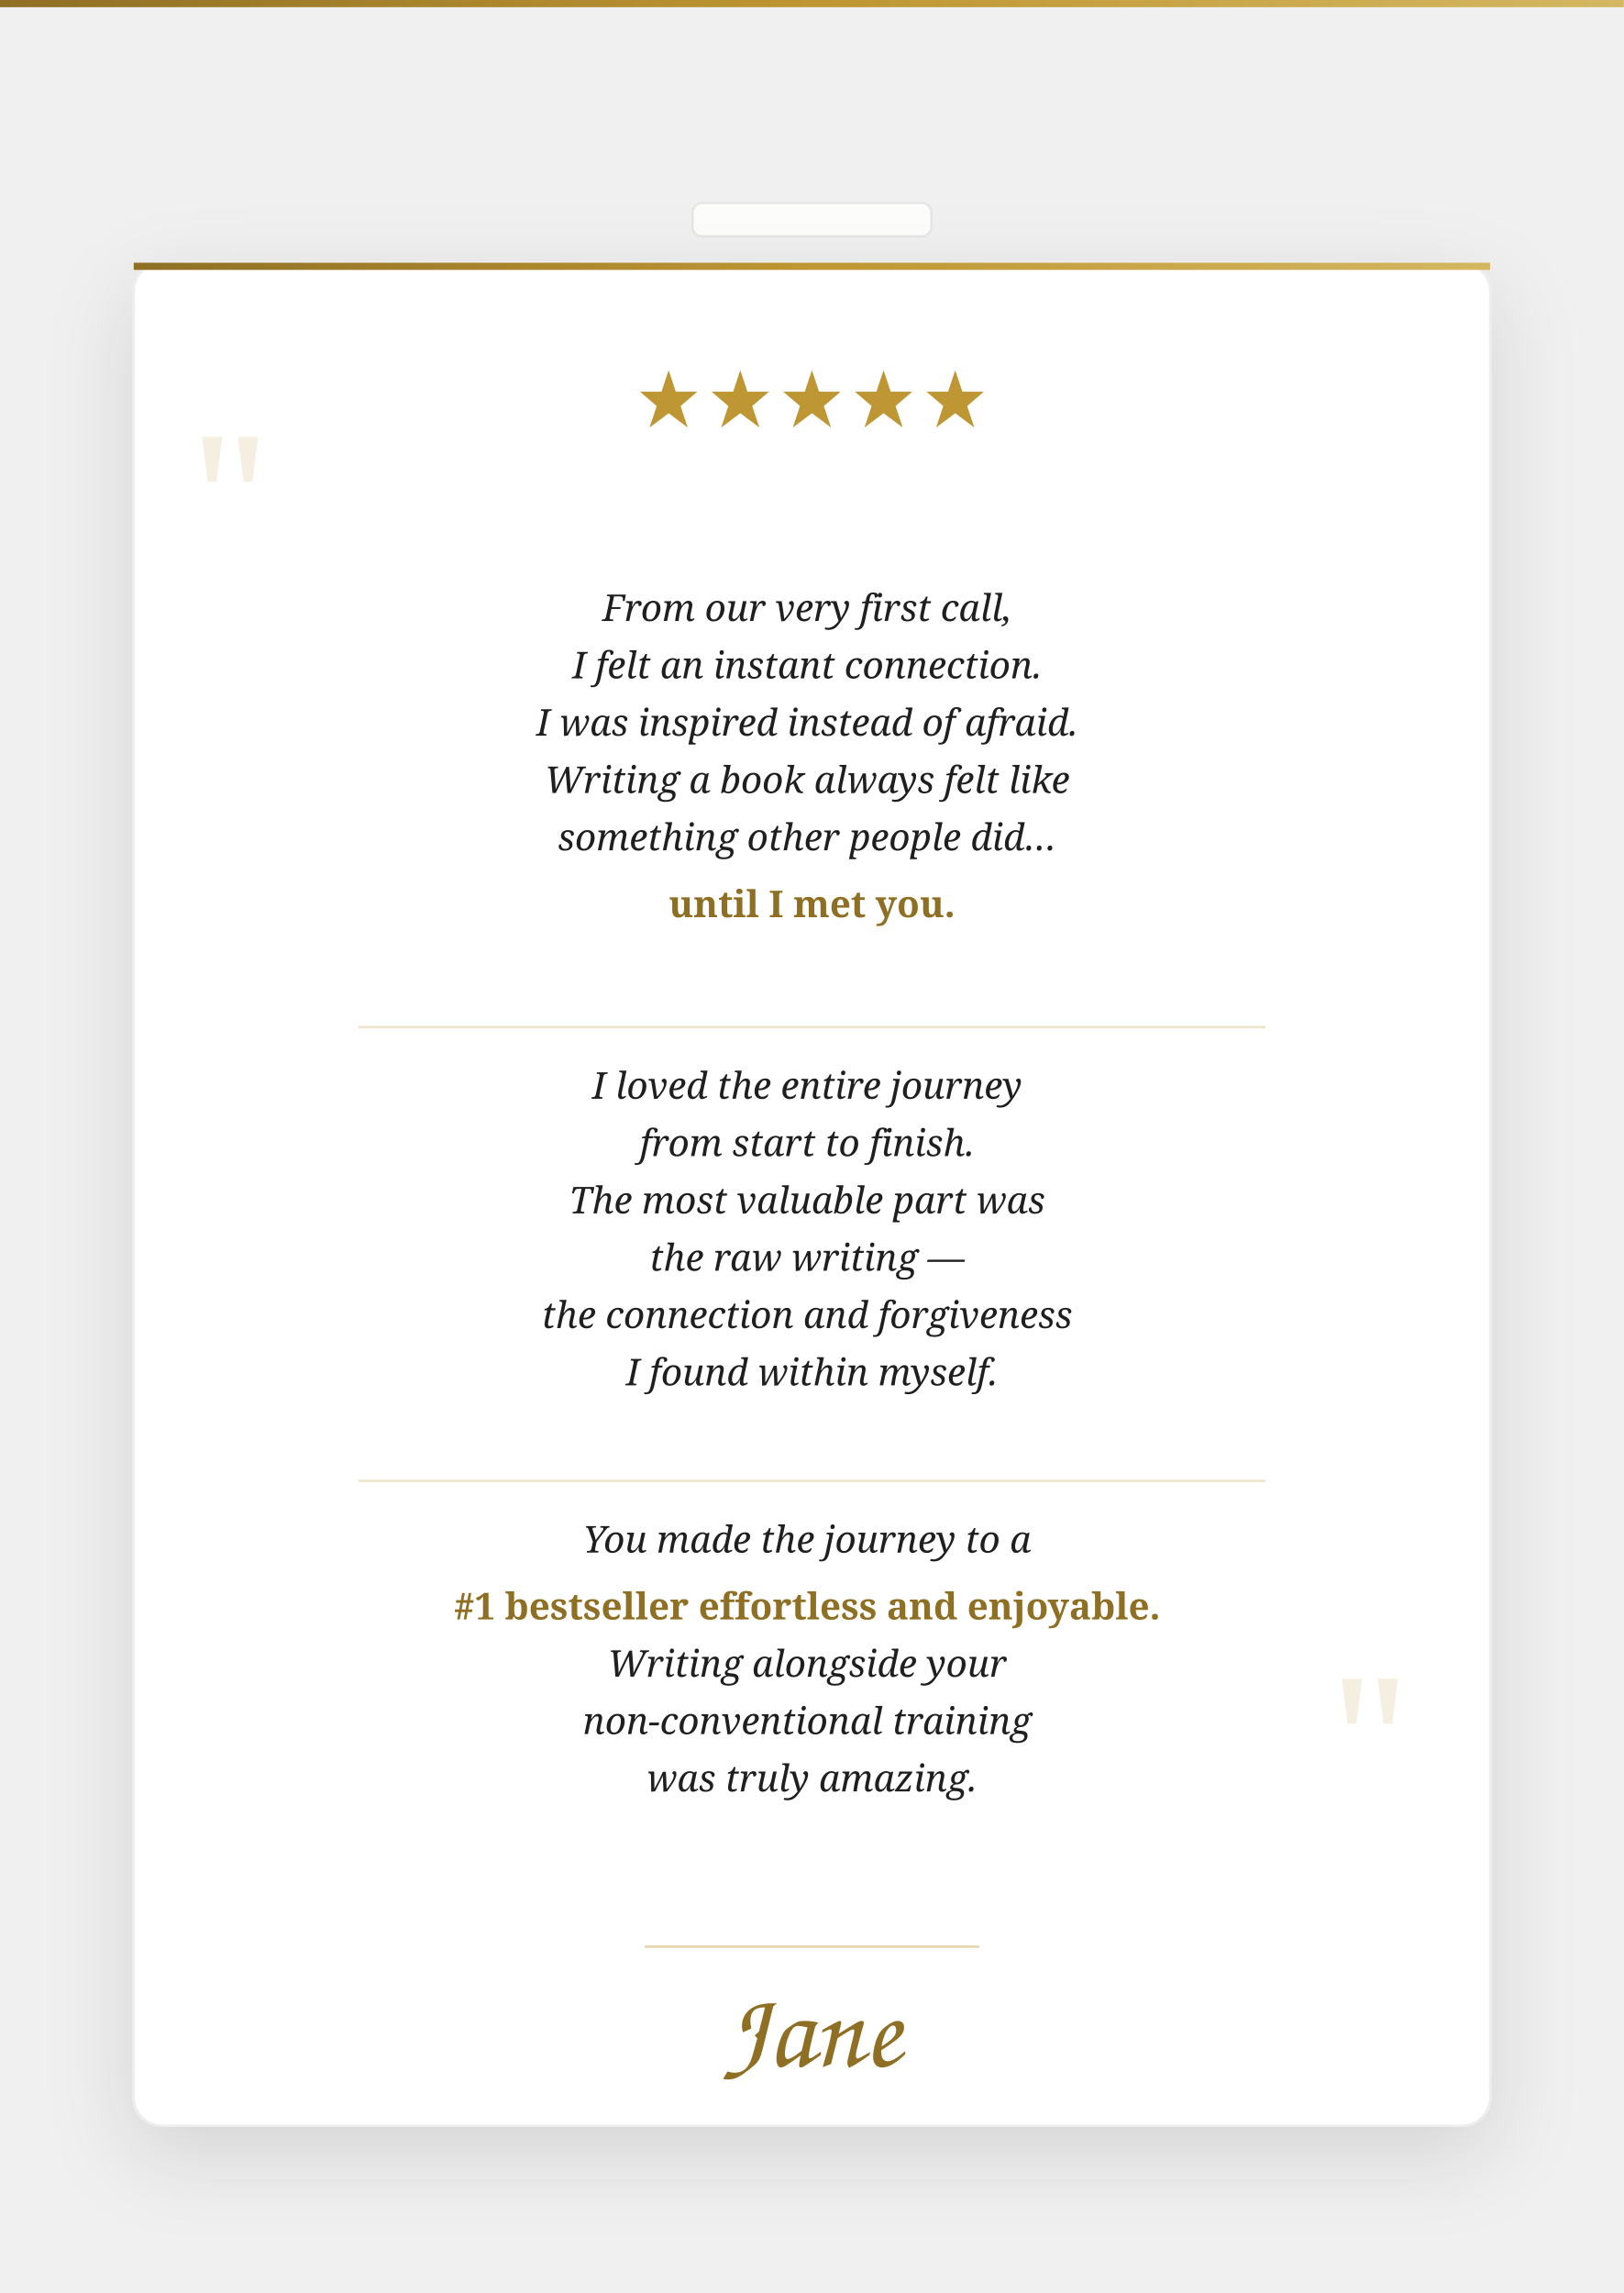
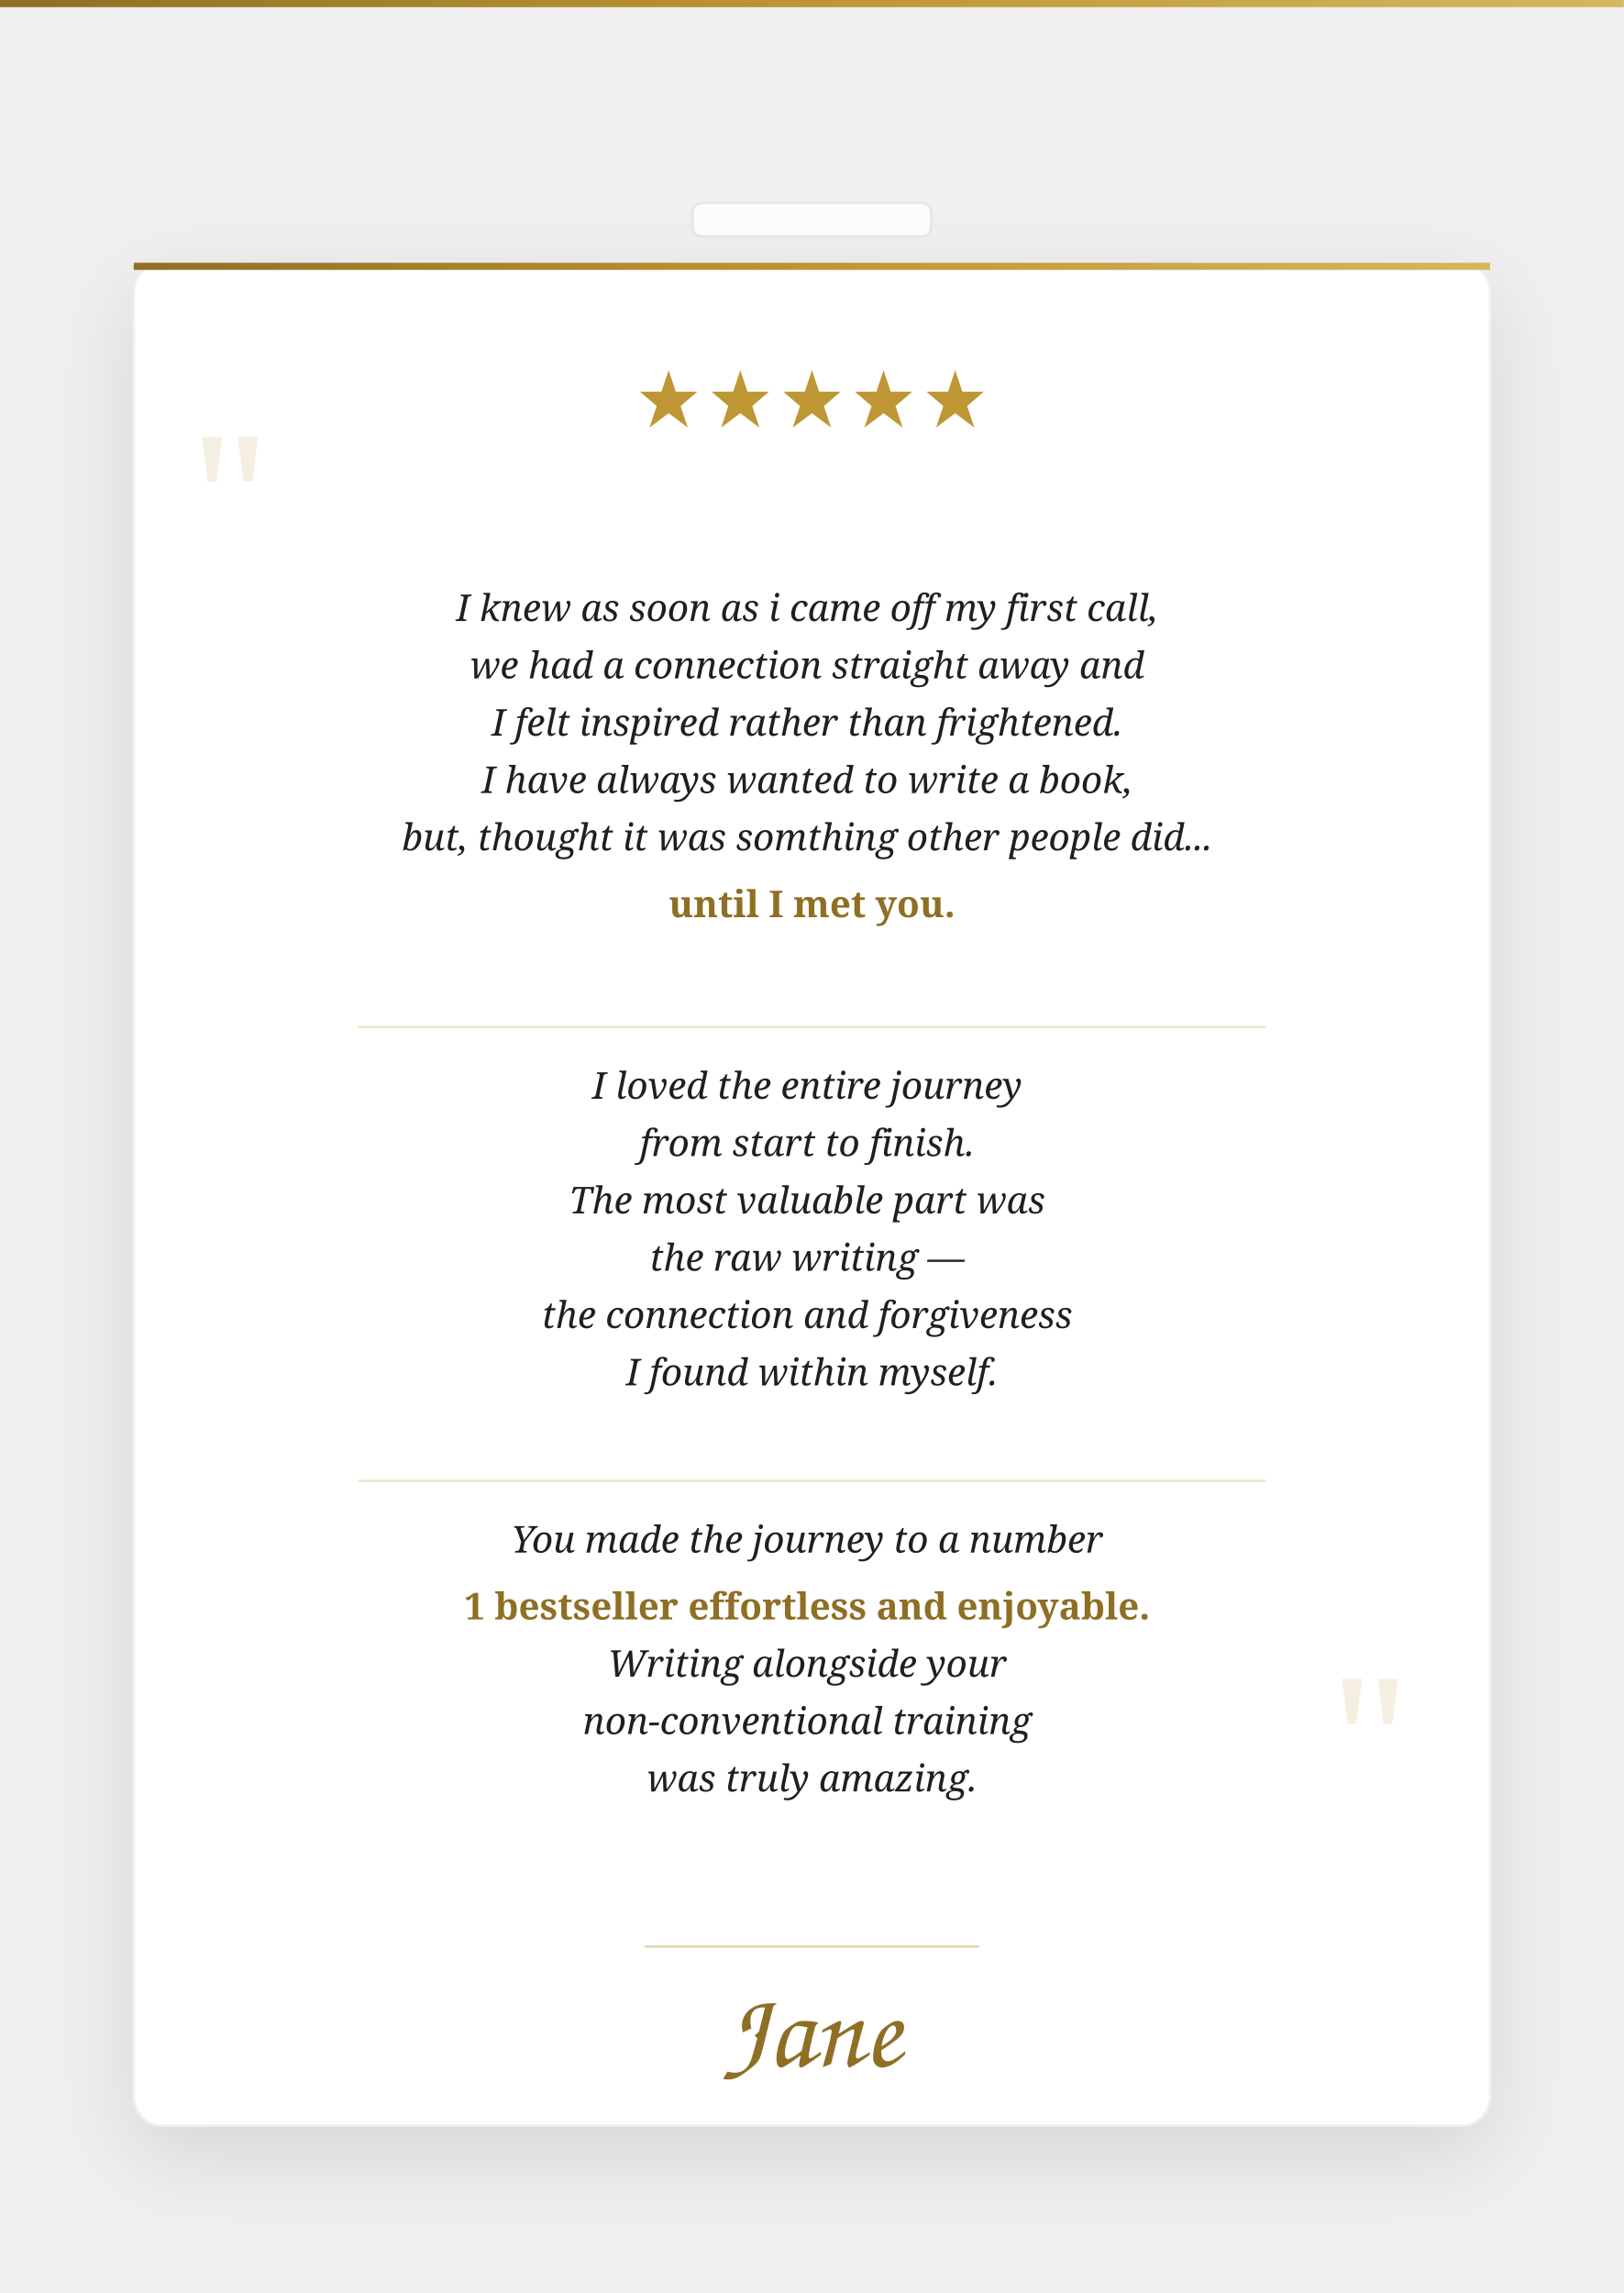
<svg xmlns="http://www.w3.org/2000/svg" width="100%" viewBox="0 0 680 960">
  <defs>
    <linearGradient id="goldGrad" x1="0" y1="0" x2="1" y2="0">
      <stop offset="0%" stop-color="#8e6f24" />
      <stop offset="50%" stop-color="#be9633" />
      <stop offset="100%" stop-color="#d4b761" />
    </linearGradient>
    <filter id="shadow">
      <feDropShadow dx="0" dy="12" stdDeviation="18" flood-color="#000000" flood-opacity="0.12" />
    </filter>
  </defs>
  <rect x="0" y="0" width="680" height="3" fill="url(#goldGrad)" />
  <rect x="290" y="85" width="100" height="14" fill="#fdfdfb" stroke="#e6e6e6" rx="4" />
  <rect x="56" y="110" width="568" height="780" rx="12" fill="#ffffff" stroke="#eeeeee" filter="url(#shadow)" />
  <rect x="56" y="110" width="568" height="3" fill="url(#goldGrad)" />
  <g fill="#be9633">
    <path d="M280,155 L283,164 L292,164 L285,170 L288,179 L280,173 L272,179 L275,170 L268,164 L277,164 Z" />
    <path d="M310,155 L313,164 L322,164 L315,170 L318,179 L310,173 L302,179 L305,170 L298,164 L307,164 Z" />
    <path d="M340,155 L343,164 L352,164 L345,170 L348,179 L340,173 L332,179 L335,170 L328,164 L337,164 Z" />
    <path d="M370,155 L373,164 L382,164 L375,170 L378,179 L370,173 L362,179 L365,170 L358,164 L367,164 Z" />
    <path d="M400,155 L403,164 L412,164 L405,170 L408,179 L400,173 L392,179 L395,170 L388,164 L397,164 Z" />
  </g>
  <text x="80" y="240" font-family="Georgia, serif" font-size="80" fill="#be9633" opacity="0.15">"</text>
  <text x="340" y="260" text-anchor="middle" font-family="Georgia, serif" font-size="15.5" fill="#1f1f1f" font-style="italic">
-     <tspan x="340" dy="0">From our very first call,</tspan>
-     <tspan x="340" dy="24">I felt an instant connection.</tspan>
-     <tspan x="340" dy="24">I was inspired instead of afraid.</tspan>
-     <tspan x="340" dy="24">Writing a book always felt like</tspan>
-     <tspan x="340" dy="24">something other people did…</tspan>
+     <tspan x="340" dy="0">I knew as soon as i came off my first call,</tspan>
+     <tspan x="340" dy="24">we had a connection straight away and</tspan>
+     <tspan x="340" dy="24">I felt inspired rather than frightened.</tspan>
+     <tspan x="340" dy="24">I have always wanted to write a book,</tspan>
+     <tspan x="340" dy="24">but, thought it was somthing other people did...</tspan>
    <tspan x="340" dy="28" font-style="normal" font-weight="700" fill="#8e6f24">
      until I met you.
    </tspan>
  </text>
  <line x1="150" y1="430" x2="530" y2="430" stroke="#be9633" stroke-opacity="0.25" />
  <text x="340" y="460" text-anchor="middle" font-family="Georgia, serif" font-size="15.5" fill="#1f1f1f" font-style="italic">
    <tspan x="340" dy="0">I loved the entire journey</tspan>
    <tspan x="340" dy="24">from start to finish.</tspan>
    <tspan x="340" dy="24">The most valuable part was</tspan>
    <tspan x="340" dy="24">the raw writing —</tspan>
    <tspan x="340" dy="24">the connection and forgiveness</tspan>
    <tspan x="340" dy="24">I found within myself.</tspan>
  </text>
  <line x1="150" y1="620" x2="530" y2="620" stroke="#be9633" stroke-opacity="0.25" />
  <text x="340" y="650" text-anchor="middle" font-family="Georgia, serif" font-size="15.5" fill="#1f1f1f" font-style="italic">
-     <tspan x="340" dy="0">You made the journey to a</tspan>
+     <tspan x="340" dy="0">You made the journey to a number</tspan>
    <tspan x="340" dy="28" font-style="normal" font-weight="700" fill="#8e6f24">
-       #1 bestseller effortless and enjoyable.
+       1 bestseller effortless and enjoyable.
    </tspan>
    <tspan x="340" dy="24">Writing alongside your</tspan>
    <tspan x="340" dy="24">non-conventional training</tspan>
    <tspan x="340" dy="24">was truly amazing.</tspan>
  </text>
  <text x="590" y="760" font-family="Georgia, serif" font-size="80" fill="#be9633" opacity="0.15" text-anchor="end">"</text>
  <line x1="270" y1="815" x2="410" y2="815" stroke="#be9633" stroke-opacity="0.4" />
  <text x="340" y="865" text-anchor="middle" font-family="cursive" font-size="46" fill="#8e6f24">
    Jane
  </text>
</svg>
